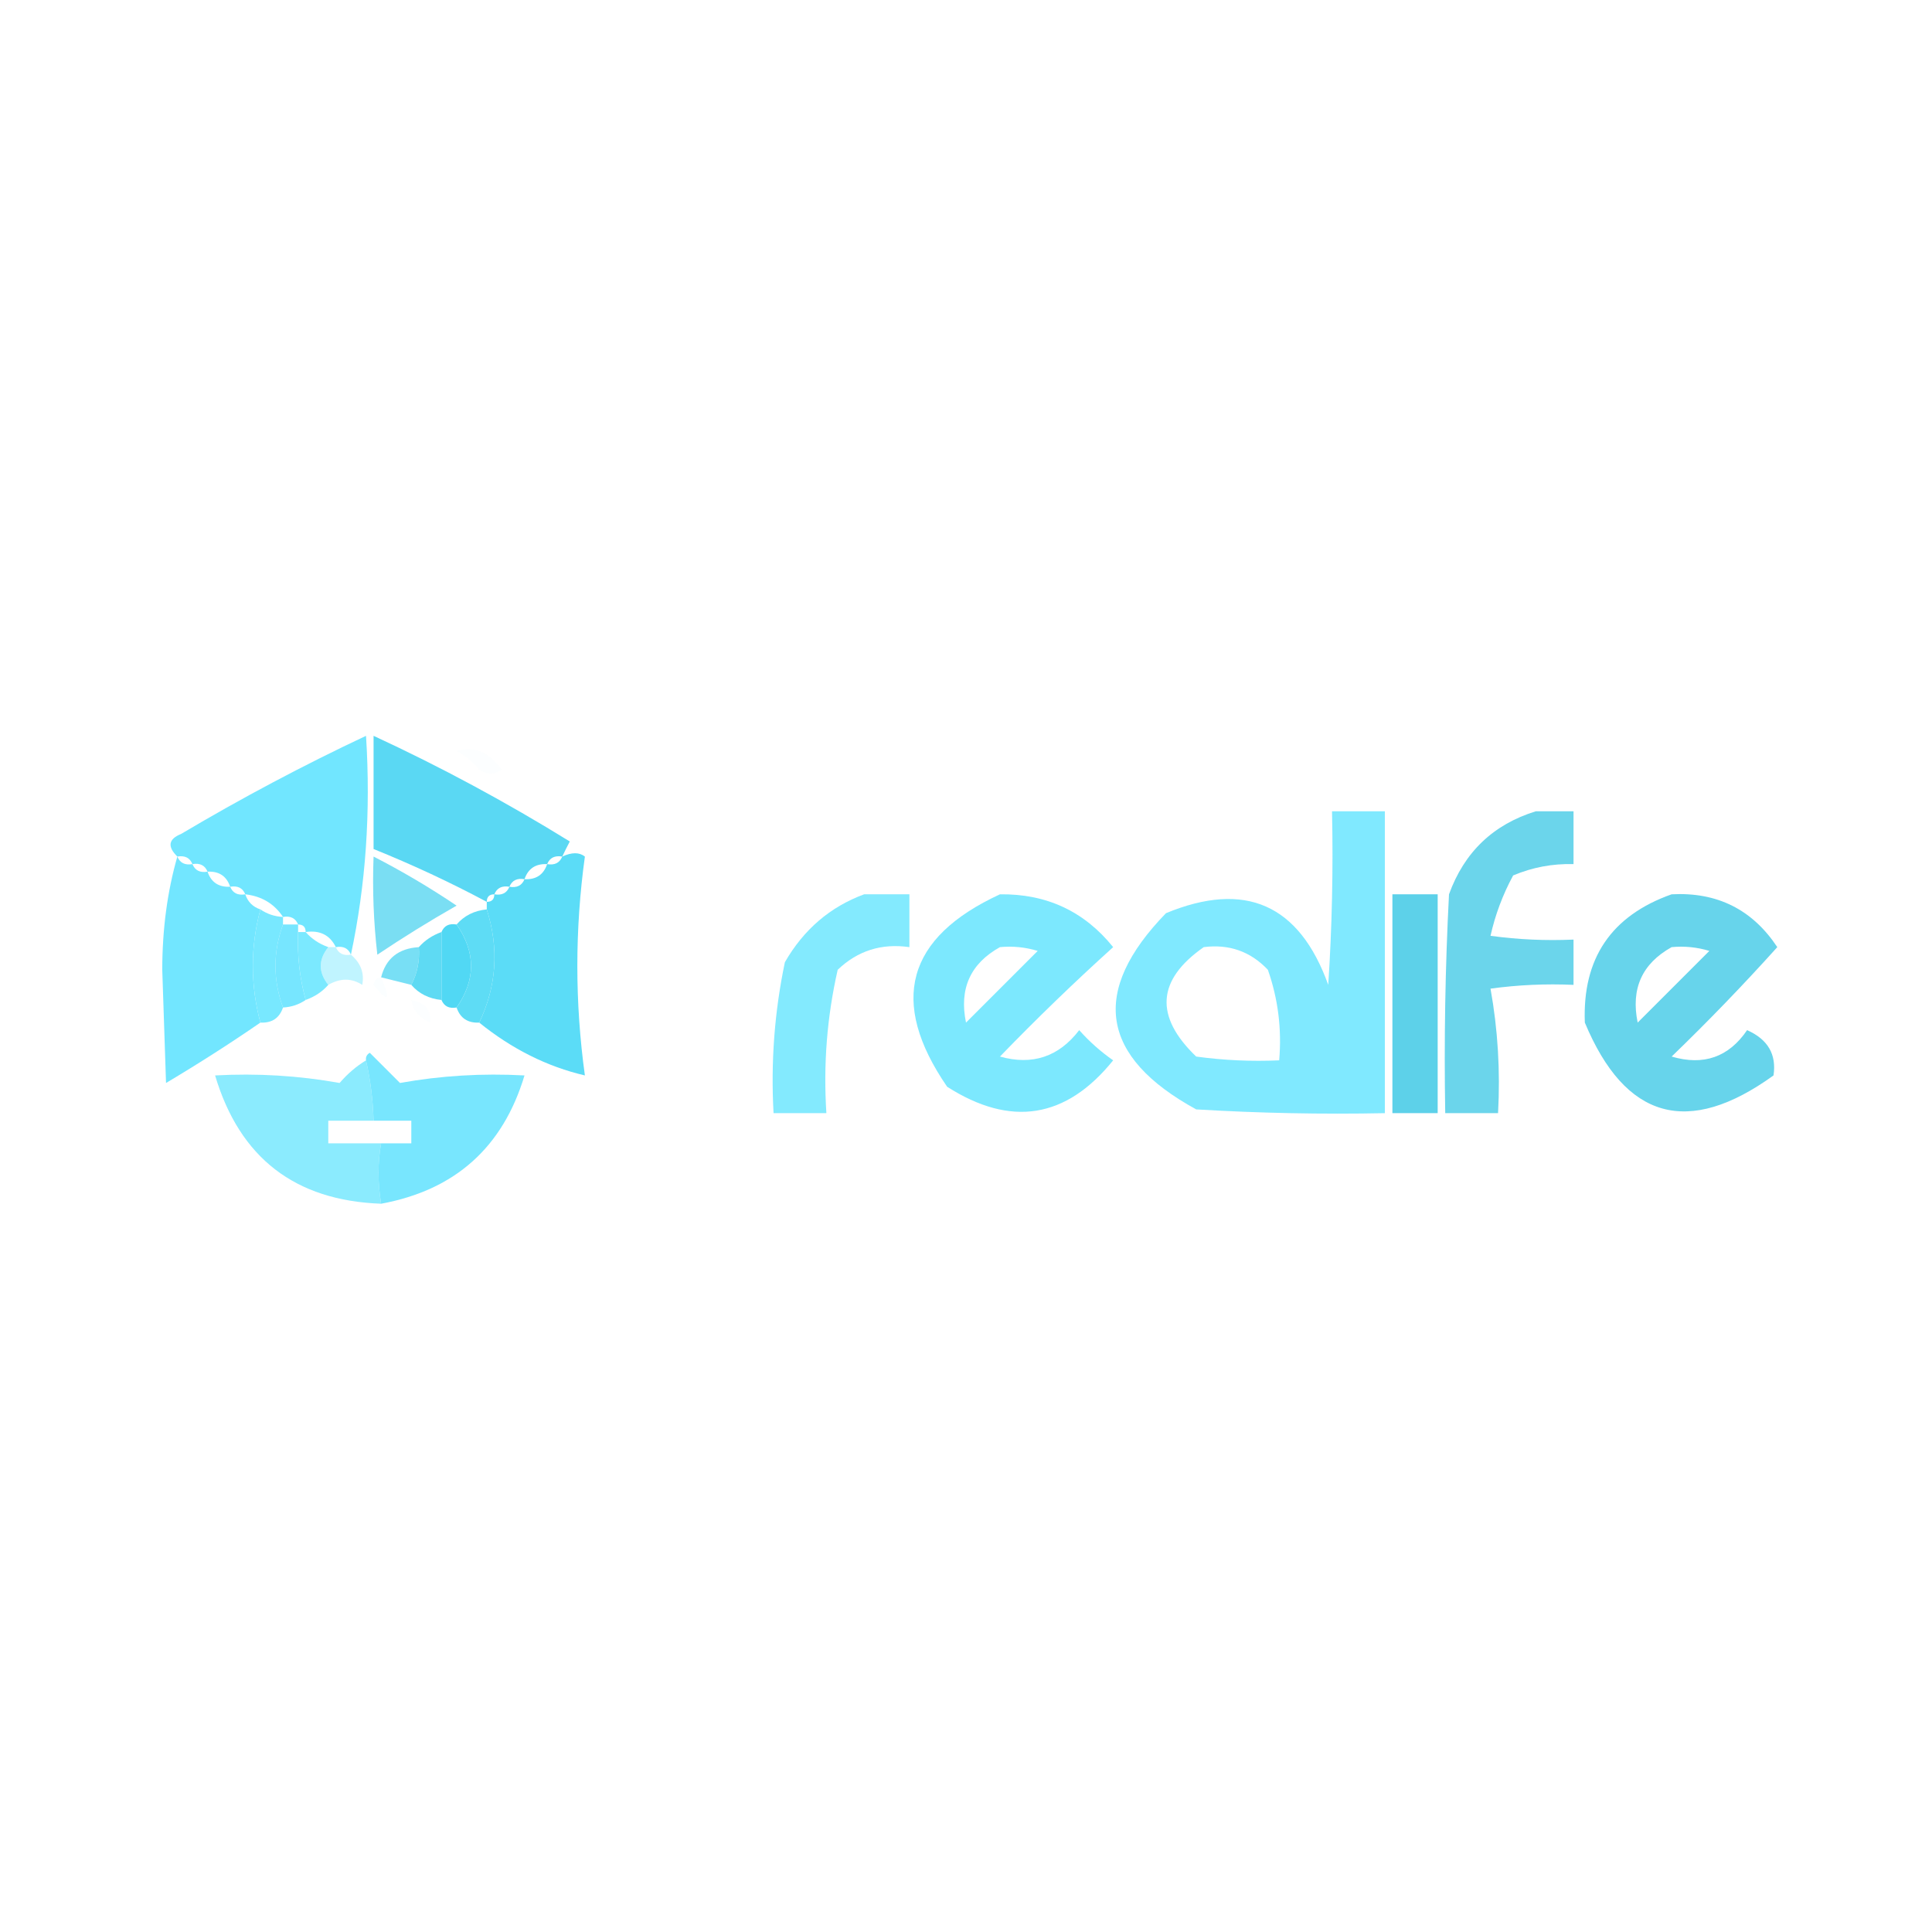
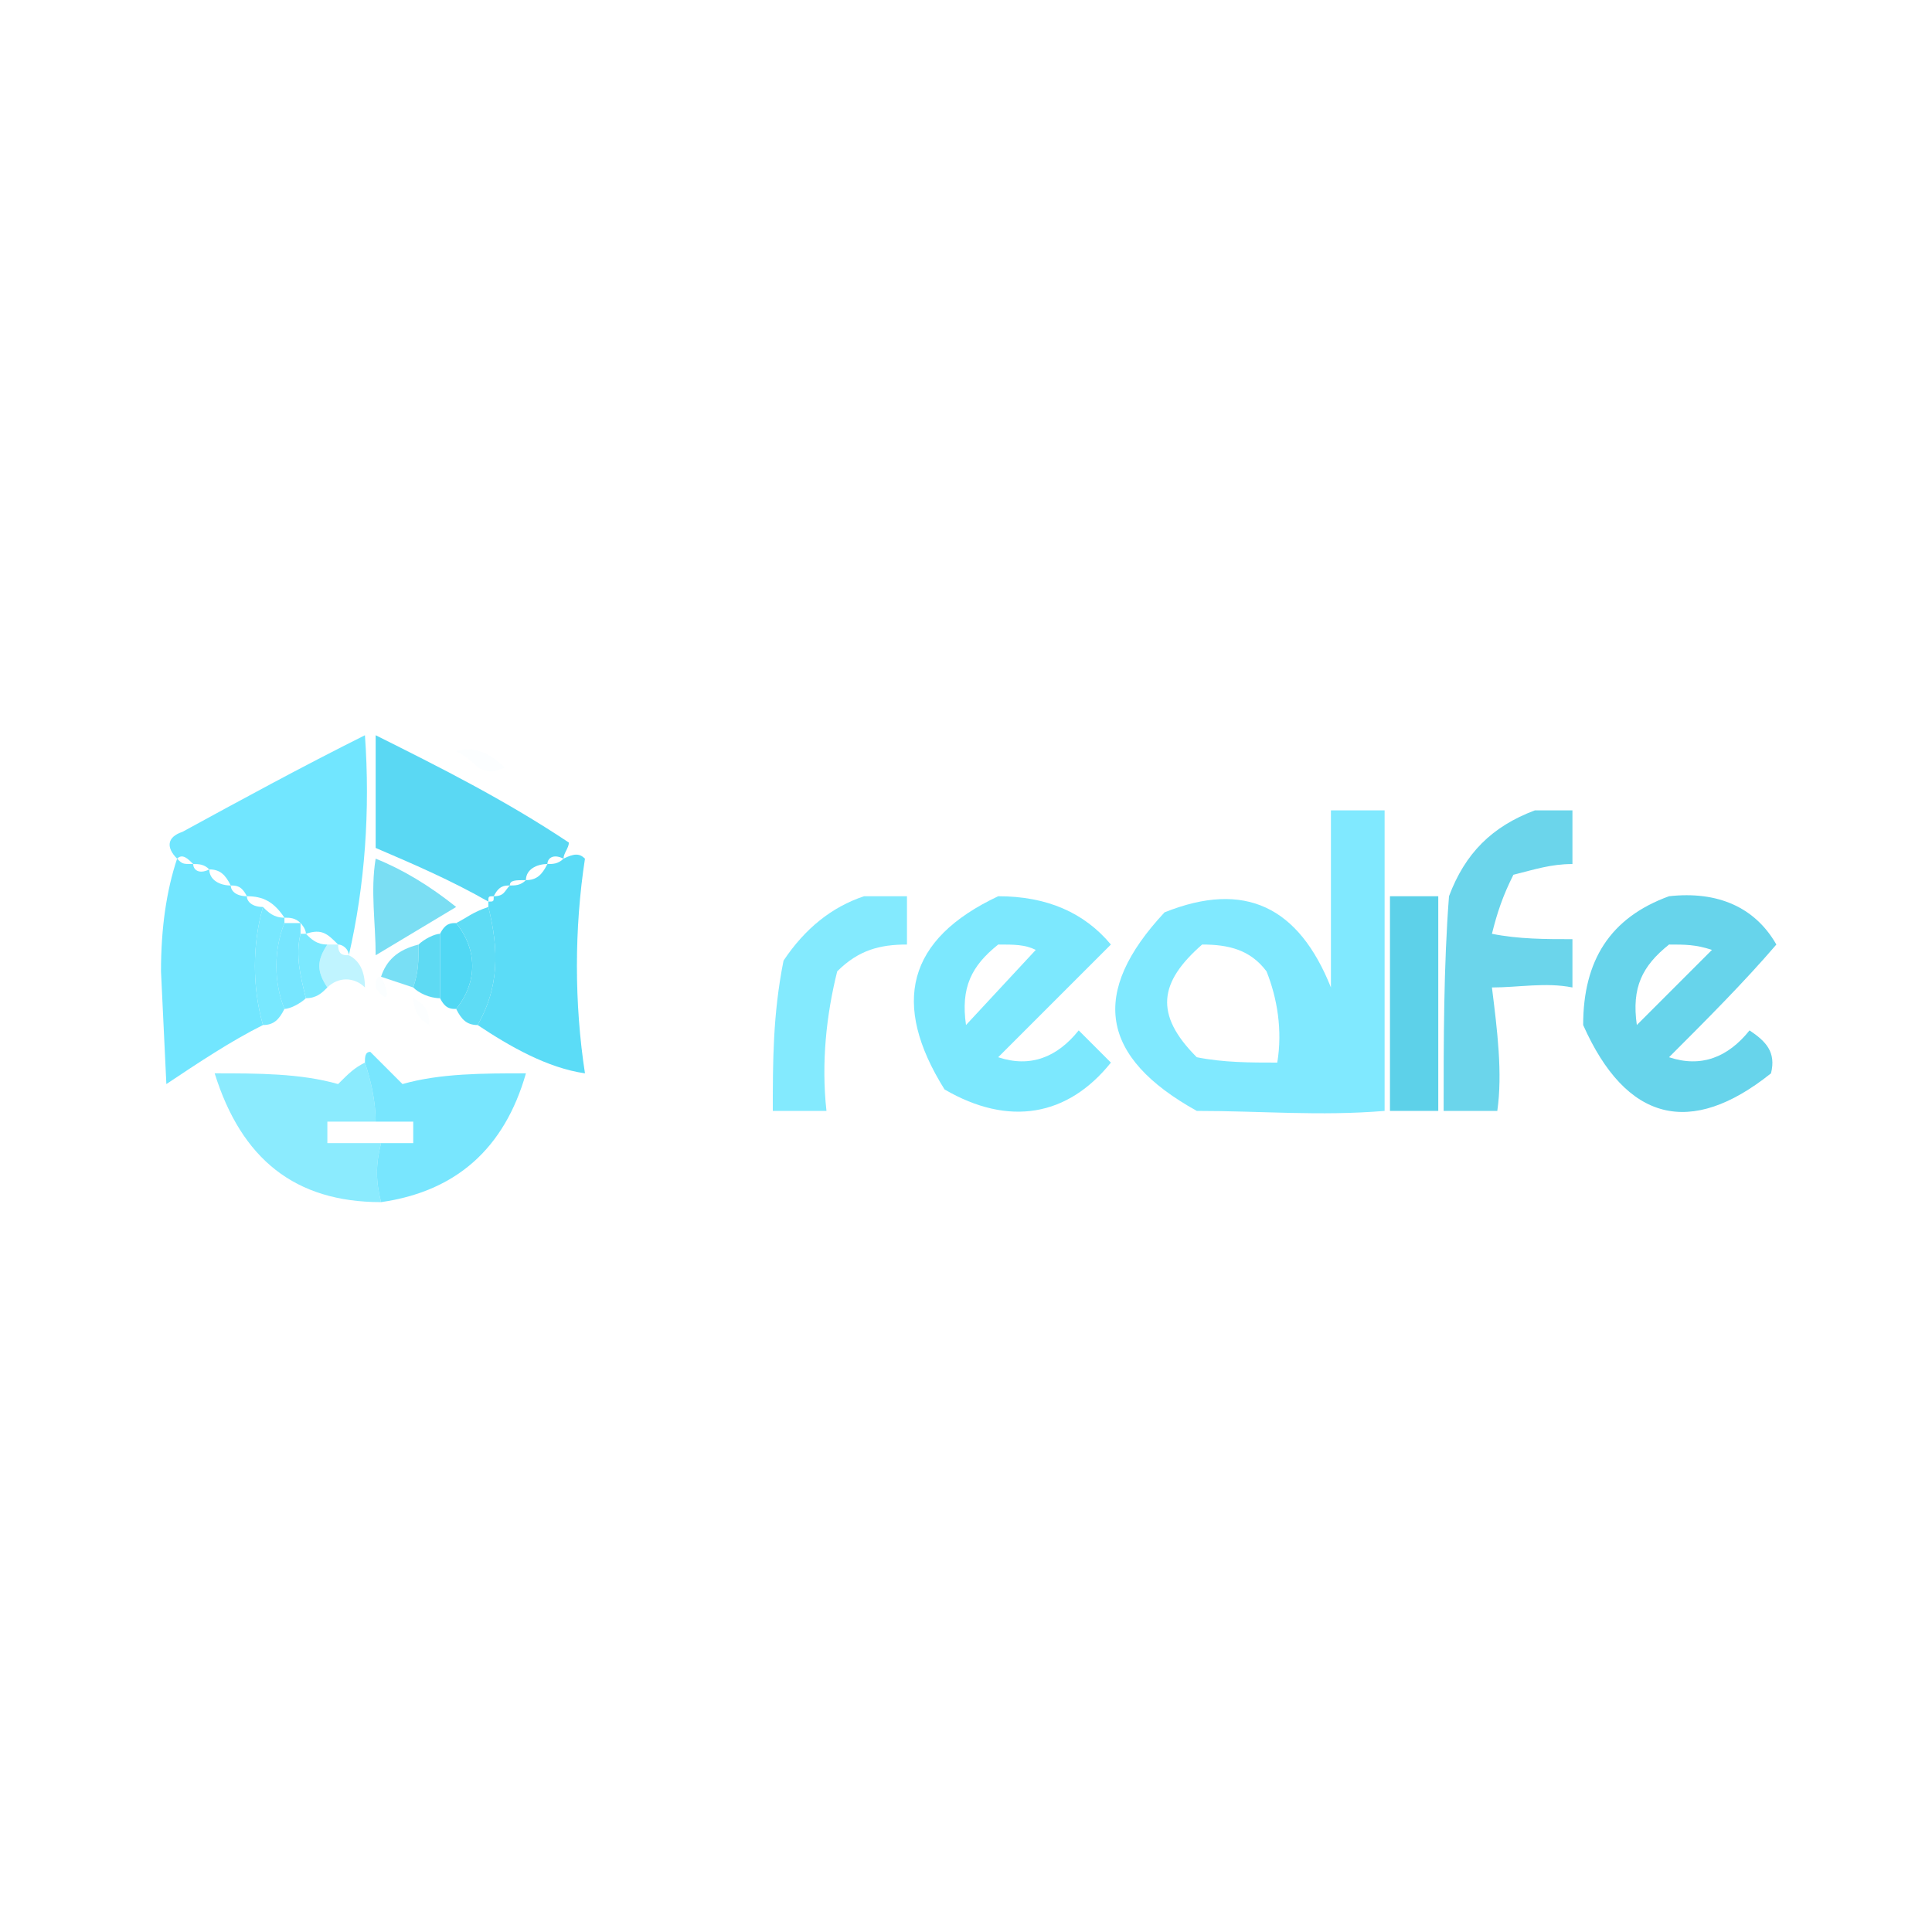
- <svg xmlns="http://www.w3.org/2000/svg" version="1.1" width="256px" height="256px" style="shape-rendering:geometricPrecision; text-rendering:geometricPrecision; image-rendering:optimizeQuality; fill-rule:evenodd; clip-rule:evenodd">
-   <g>
-     <path style="opacity:0.955" fill="#6be5ff" d="M 46.5,126.5 C 46.158,125.662 45.492,125.328 44.5,125.5C 43.713,123.896 42.38,123.229 40.5,123.5C 40.5,122.833 40.167,122.5 39.5,122.5C 39.158,121.662 38.492,121.328 37.5,121.5C 36.341,119.75 34.674,118.75 32.5,118.5C 32.158,117.662 31.492,117.328 30.5,117.5C 30.027,116.094 29.027,115.427 27.5,115.5C 27.158,114.662 26.492,114.328 25.5,114.5C 25.158,113.662 24.492,113.328 23.5,113.5C 22.15,112.176 22.317,111.176 24,110.5C 32.01,105.747 40.176,101.413 48.5,97.5C 49.14,107.558 48.473,117.225 46.5,126.5 Z" />
-   </g>
-   <g>
-     <path style="opacity:0.017" fill="#5fd8f2" d="M 60.5,99.5 C 62.794,98.788 64.794,99.621 66.5,102C 65.5,102.667 64.5,102.667 63.5,102C 62.627,100.955 61.627,100.122 60.5,99.5 Z" />
-   </g>
-   <g>
-     <path style="opacity:0.93" fill="#4ed5f2" d="M 74.5,113.5 C 73.508,113.328 72.842,113.662 72.5,114.5C 70.973,114.427 69.973,115.094 69.5,116.5C 68.508,116.328 67.842,116.662 67.5,117.5C 66.508,117.328 65.842,117.662 65.5,118.5C 64.833,118.5 64.5,118.833 64.5,119.5C 59.651,116.91 54.651,114.576 49.5,112.5C 49.5,107.5 49.5,102.5 49.5,97.5C 58.398,101.617 67.064,106.284 75.5,111.5C 75.137,112.183 74.804,112.85 74.5,113.5 Z" />
-   </g>
-   <g>
-     <path style="opacity:0.813" fill="#63e4ff" d="M 176.5,107.5 C 178.833,107.5 181.167,107.5 183.5,107.5C 183.5,120.833 183.5,134.167 183.5,147.5C 175.16,147.666 166.827,147.5 158.5,147C 145.771,140.029 144.438,131.362 154.5,121C 164.997,116.666 172.164,119.832 176,130.5C 176.5,122.841 176.666,115.174 176.5,107.5 Z M 159.5,125.5 C 162.862,125.07 165.695,126.07 168,128.5C 169.354,132.363 169.854,136.363 169.5,140.5C 165.818,140.665 162.152,140.499 158.5,140C 152.954,134.676 153.288,129.843 159.5,125.5 Z" />
-   </g>
-   <g>
-     <path style="opacity:0.823" fill="#4bcce7" d="M 203.5,107.5 C 205.167,107.5 206.833,107.5 208.5,107.5C 208.5,109.833 208.5,112.167 208.5,114.5C 205.729,114.421 203.063,114.921 200.5,116C 199.128,118.533 198.128,121.2 197.5,124C 201.152,124.499 204.818,124.665 208.5,124.5C 208.5,126.5 208.5,128.5 208.5,130.5C 204.818,130.335 201.152,130.501 197.5,131C 198.473,136.407 198.807,141.907 198.5,147.5C 196.167,147.5 193.833,147.5 191.5,147.5C 191.334,137.828 191.5,128.161 192,118.5C 194.027,112.91 197.861,109.243 203.5,107.5 Z" />
-   </g>
-   <g>
-     <path style="opacity:0.929" fill="#4fd9f6" d="M 63.5,135.5 C 65.807,130.669 66.14,125.669 64.5,120.5C 64.5,120.167 64.5,119.833 64.5,119.5C 65.167,119.5 65.5,119.167 65.5,118.5C 66.492,118.672 67.158,118.338 67.5,117.5C 68.492,117.672 69.158,117.338 69.5,116.5C 71.027,116.573 72.027,115.906 72.5,114.5C 73.492,114.672 74.158,114.338 74.5,113.5C 75.767,112.913 76.767,112.913 77.5,113.5C 76.167,123.167 76.167,132.833 77.5,142.5C 72.508,141.338 67.842,139.005 63.5,135.5 Z" />
-   </g>
-   <g>
-     <path style="opacity:0.933" fill="#68e4ff" d="M 23.5,113.5 C 23.842,114.338 24.508,114.672 25.5,114.5C 25.842,115.338 26.508,115.672 27.5,115.5C 27.973,116.906 28.973,117.573 30.5,117.5C 30.842,118.338 31.508,118.672 32.5,118.5C 32.833,119.5 33.5,120.167 34.5,120.5C 33.167,125.5 33.167,130.5 34.5,135.5C 30.483,138.267 26.316,140.934 22,143.5C 21.833,138.5 21.667,133.5 21.5,128.5C 21.506,123.119 22.172,118.119 23.5,113.5 Z" />
-   </g>
-   <g>
-     <path style="opacity:0.828" fill="#5ed7f1" d="M 49.5,113.5 C 53.28,115.44 56.946,117.607 60.5,120C 56.916,122.041 53.416,124.208 50,126.5C 49.501,122.179 49.334,117.846 49.5,113.5 Z" />
-   </g>
-   <g>
-     <path style="opacity:0.791" fill="#63e4fe" d="M 114.5,118.5 C 116.5,118.5 118.5,118.5 120.5,118.5C 120.5,120.833 120.5,123.167 120.5,125.5C 116.808,124.971 113.642,125.971 111,128.5C 109.584,134.715 109.084,141.048 109.5,147.5C 107.167,147.5 104.833,147.5 102.5,147.5C 102.123,140.743 102.623,134.076 104,127.5C 106.489,123.168 109.989,120.168 114.5,118.5 Z" />
-   </g>
-   <g>
-     <path style="opacity:0.836" fill="#63e4fe" d="M 132.5,118.5 C 138.675,118.422 143.675,120.755 147.5,125.5C 142.348,130.152 137.348,134.985 132.5,140C 136.793,141.202 140.293,140.035 143,136.5C 144.351,138.019 145.851,139.352 147.5,140.5C 141.267,148.224 133.934,149.391 125.5,144C 117.757,132.728 120.091,124.228 132.5,118.5 Z M 132.5,125.5 C 134.199,125.34 135.866,125.506 137.5,126C 134.333,129.167 131.167,132.333 128,135.5C 127.077,131.017 128.577,127.683 132.5,125.5 Z" />
-   </g>
-   <g>
-     <path style="opacity:0.892" fill="#4acbe6" d="M 184.5,118.5 C 186.5,118.5 188.5,118.5 190.5,118.5C 190.5,128.167 190.5,137.833 190.5,147.5C 188.5,147.5 186.5,147.5 184.5,147.5C 184.5,137.833 184.5,128.167 184.5,118.5 Z" />
-   </g>
-   <g>
-     <path style="opacity:0.847" fill="#4bcce7" d="M 221.5,118.5 C 227.53,118.181 232.196,120.515 235.5,125.5C 231.015,130.485 226.349,135.319 221.5,140C 225.73,141.246 229.064,140.08 231.5,136.5C 234.25,137.716 235.417,139.716 235,142.5C 223.685,150.671 215.352,148.338 210,135.5C 209.663,127.005 213.496,121.338 221.5,118.5 Z M 221.5,125.5 C 223.199,125.34 224.866,125.506 226.5,126C 223.333,129.167 220.167,132.333 217,135.5C 216.077,131.017 217.577,127.683 221.5,125.5 Z" />
-   </g>
-   <g>
-     <path style="opacity:1" fill="#78e8ff" d="M 34.5,120.5 C 35.391,121.11 36.391,121.443 37.5,121.5C 37.5,121.833 37.5,122.167 37.5,122.5C 36.167,126.167 36.167,129.833 37.5,133.5C 37.027,134.906 36.027,135.573 34.5,135.5C 33.167,130.5 33.167,125.5 34.5,120.5 Z" />
-   </g>
-   <g>
-     <path style="opacity:0.907" fill="#69e4ff" d="M 37.5,122.5 C 38.167,122.5 38.833,122.5 39.5,122.5C 39.5,122.833 39.5,123.167 39.5,123.5C 39.368,126.57 39.701,129.57 40.5,132.5C 39.609,133.11 38.609,133.443 37.5,133.5C 36.167,129.833 36.167,126.167 37.5,122.5 Z" />
-   </g>
-   <g>
-     <path style="opacity:0.978" fill="#4ed7f4" d="M 60.5,122.5 C 63.053,126.177 63.053,129.843 60.5,133.5C 59.508,133.672 58.842,133.338 58.5,132.5C 58.5,129.5 58.5,126.5 58.5,123.5C 58.842,122.662 59.508,122.328 60.5,122.5 Z" />
-   </g>
-   <g>
-     <path style="opacity:1" fill="#5edcf5" d="M 64.5,120.5 C 66.14,125.669 65.807,130.669 63.5,135.5C 61.973,135.573 60.973,134.906 60.5,133.5C 63.053,129.843 63.053,126.177 60.5,122.5C 61.514,121.326 62.847,120.66 64.5,120.5 Z" />
-   </g>
-   <g>
-     <path style="opacity:1" fill="#7be9ff" d="M 39.5,123.5 C 39.833,123.5 40.167,123.5 40.5,123.5C 41.291,124.401 42.291,125.068 43.5,125.5C 42.167,127.167 42.167,128.833 43.5,130.5C 42.709,131.401 41.709,132.068 40.5,132.5C 39.701,129.57 39.368,126.57 39.5,123.5 Z" />
-   </g>
-   <g>
-     <path style="opacity:0.428" fill="#6ce5ff" d="M 43.5,125.5 C 43.833,125.5 44.167,125.5 44.5,125.5C 44.842,126.338 45.508,126.672 46.5,126.5C 47.8,127.601 48.3,128.934 48,130.5C 46.586,129.587 45.086,129.587 43.5,130.5C 42.167,128.833 42.167,127.167 43.5,125.5 Z" />
-   </g>
-   <g>
-     <path style="opacity:0.754" fill="#4dd5f2" d="M 55.5,125.5 C 55.634,127.292 55.301,128.958 54.5,130.5C 53.167,130.167 51.833,129.833 50.5,129.5C 51.129,127.003 52.796,125.67 55.5,125.5 Z" />
-   </g>
-   <g>
-     <path style="opacity:1" fill="#5edaf3" d="M 58.5,123.5 C 58.5,126.5 58.5,129.5 58.5,132.5C 56.847,132.34 55.514,131.674 54.5,130.5C 55.301,128.958 55.634,127.292 55.5,125.5C 56.291,124.599 57.291,123.932 58.5,123.5 Z" />
-   </g>
-   <g>
-     <path style="opacity:0.029" fill="#5fd7f1" d="M 50.5,129.5 C 51.797,132.603 51.464,132.937 49.5,130.5C 49.624,129.893 49.957,129.56 50.5,129.5 Z" />
-   </g>
-   <g>
-     <path style="opacity:0.018" fill="#5cd9f4" d="M 54.5,132.5 C 56.363,132.846 57.196,133.846 57,135.5C 55.583,134.922 54.75,133.922 54.5,132.5 Z" />
-   </g>
-   <g>
-     <path style="opacity:0.816" fill="#71e6fe" d="M 48.5,140.5 C 49.092,143.127 49.425,145.794 49.5,148.5C 47.5,148.5 45.5,148.5 43.5,148.5C 43.5,149.5 43.5,150.5 43.5,151.5C 45.833,151.5 48.167,151.5 50.5,151.5C 50.043,154.024 50.043,156.691 50.5,159.5C 39.092,159.09 31.758,153.423 28.5,142.5C 34.093,142.193 39.593,142.527 45,143.5C 46.039,142.29 47.206,141.29 48.5,140.5 Z" />
-   </g>
-   <g>
-     <path style="opacity:0.878" fill="#65e3fe" d="M 50.5,159.5 C 50.043,156.691 50.043,154.024 50.5,151.5C 51.833,151.5 53.167,151.5 54.5,151.5C 54.5,150.5 54.5,149.5 54.5,148.5C 52.833,148.5 51.167,148.5 49.5,148.5C 49.425,145.794 49.092,143.127 48.5,140.5C 48.435,140.062 48.601,139.728 49,139.5C 50.333,140.833 51.667,142.167 53,143.5C 58.407,142.527 63.907,142.193 69.5,142.5C 66.64,152.025 60.307,157.692 50.5,159.5 Z" />
-   </g>
+ <svg xmlns="http://www.w3.org/2000/svg" width="36" height="36" shape-rendering="geometricPrecision" text-rendering="geometricPrecision" image-rendering="optimizeQuality" fill-rule="evenodd" clip-rule="evenodd" viewBox="0 0 36 36">
+   <path fill="#6be5ff" d="m6.5 17.8c0-0.1-0.1-0.2-0.2-0.2-0.2-0.2-0.3-0.3-0.6-0.2 0-0.1-0.1-0.2-0.1-0.2-0.1-0.1-0.2-0.1-0.3-0.1-0.2-0.3-0.4-0.4-0.7-0.4-0.1-0.2-0.2-0.2-0.3-0.2-0.1-0.2-0.2-0.3-0.4-0.3-0.1-0.1-0.2-0.1-0.3-0.1-0.1-0.1-0.2-0.2-0.3-0.1-0.2-0.2-0.2-0.4 0.1-0.5 1.1-0.6 2.2-1.2 3.4-1.8 0.1 1.4 0 2.8-0.3 4.1z" opacity=".955" />
+   <path fill="#5fd8f2" d="m8.5 14c0.3-0.1 0.6 0 0.9 0.3-0.2 0.1-0.3 0.1-0.5 0-0.1-0.1-0.2-0.2-0.4-0.3z" opacity=".017" />
+   <path fill="#4ed5f2" d="m10.5 16c-0.2-0.1-0.3 0-0.3 0.1-0.2 0-0.4 0.1-0.4 0.3-0.2 0-0.3 0-0.3 0.1-0.1 0-0.2 0-0.3 0.2-0.1 0-0.1 0-0.1 0.1-0.7-0.4-1.4-0.7-2.1-1v-2.1c1.2 0.6 2.4 1.2 3.6 2 0 0.1-0.1 0.2-0.1 0.3z" opacity=".93" />
+   <path fill="#63e4ff" d="m24.8 15.1h1v5.6c-1.2 0.1-2.3 0-3.5 0-1.8-1-2-2.2-0.6-3.7 1.5-0.6 2.5-0.1 3.1 1.4 0-1.1 0-2.2 0-3.3z m-2.4 2.5c0.5 0 0.9 0.1 1.2 0.5 0.2 0.5 0.3 1.1 0.2 1.7-0.5 0-1 0-1.5-0.1-0.8-0.8-0.7-1.4 0.1-2.1z" opacity=".813" />
+   <path fill="#4bcce7" d="m28.6 15.1h0.7v1c-0.4 0-0.7 0.1-1.1 0.2-0.2 0.4-0.3 0.7-0.4 1.1 0.5 0.1 1 0.1 1.5 0.1v0.9c-0.5-0.1-1 0-1.5 0 0.1 0.8 0.2 1.6 0.1 2.3h-1c0-1.3 0-2.7 0.1-4 0.3-0.8 0.8-1.3 1.6-1.6z" opacity=".823" />
+   <path fill="#4fd9f6" d="m8.9 19.1c0.4-0.7 0.4-1.4 0.2-2.2v-0.1c0.1 0 0.1 0 0.1-0.1 0.2 0 0.2-0.1 0.3-0.2 0.1 0 0.2 0 0.3-0.1 0.2 0 0.3-0.1 0.4-0.3 0.1 0 0.2 0 0.3-0.1 0.2-0.1 0.3-0.1 0.4 0-0.2 1.3-0.2 2.7 0 4-0.7-0.1-1.4-0.5-2-0.9z" opacity=".929" />
+   <path fill="#68e4ff" d="m3.3 16c0.1 0.1 0.1 0.1 0.3 0.1 0 0.1 0.1 0.2 0.3 0.1 0 0.2 0.2 0.3 0.4 0.3 0 0.1 0.1 0.2 0.3 0.2 0 0.1 0.1 0.2 0.3 0.2-0.2 0.7-0.2 1.5 0 2.2-0.6 0.3-1.2 0.7-1.8 1.1l-0.1-2.1c0-0.8 0.1-1.5 0.3-2.1z" opacity=".933" />
+   <path fill="#5ed7f1" d="m7 16c0.5 0.2 1 0.5 1.5 0.9-0.5 0.3-1 0.6-1.5 0.9 0-0.6-0.1-1.2 0-1.8z" opacity=".828" />
+   <path fill="#63e4fe" d="m16.1 16.7h0.8v0.9c-0.5 0-0.9 0.1-1.3 0.5-0.2 0.8-0.3 1.7-0.2 2.6h-1c0-0.9 0-1.8 0.2-2.8 0.4-0.6 0.9-1 1.5-1.2z" opacity=".791" />
+   <path fill="#63e4fe" d="m18.6 16.7c0.9 0 1.6 0.3 2.1 0.9-0.7 0.7-1.4 1.4-2.1 2.1 0.6 0.2 1.1 0 1.5-0.5 0.2 0.2 0.4 0.4 0.6 0.6-0.8 1-1.9 1.2-3.1 0.5-1-1.6-0.7-2.8 1-3.6z m0 0.9c0.3 0 0.5 0 0.7 0.1l-1.3 1.4c-0.1-0.7 0.1-1.1 0.6-1.5z" opacity=".836" />
+   <path fill="#4acbe6" d="m25.9 16.7h0.9v4h-0.9v-4z" opacity=".892" />
+   <path fill="#4bcce7" d="m31.1 16.7c0.9-0.1 1.6 0.2 2 0.9-0.6 0.7-1.3 1.4-2 2.1 0.6 0.2 1.1 0 1.5-0.5 0.3 0.2 0.5 0.4 0.4 0.8-1.5 1.2-2.7 0.9-3.5-0.9 0-1.2 0.5-2 1.6-2.4z m0 0.9c0.3 0 0.5 0 0.8 0.1l-1.4 1.4c-0.1-0.7 0.1-1.1 0.6-1.5z" opacity=".847" />
+   <path fill="#78e8ff" d="m4.9 16.9c0.1 0.1 0.2 0.2 0.4 0.2v0.1c-0.2 0.5-0.2 1.1 0 1.6-0.1 0.2-0.2 0.3-0.4 0.3-0.2-0.7-0.2-1.5 0-2.2z" />
+   <path fill="#69e4ff" d="m5.3 17.2h0.3v0.2c-0.1 0.4 0 0.8 0.1 1.2-0.1 0.1-0.3 0.2-0.4 0.2-0.2-0.5-0.2-1.1 0-1.6z" opacity=".907" />
+   <path fill="#4ed7f4" d="m8.5 17.2c0.4 0.5 0.4 1.1 0 1.6-0.1 0-0.2 0-0.3-0.2v-1.2c0.1-0.2 0.2-0.2 0.3-0.2z" opacity=".978" />
+   <path fill="#5edcf5" d="m9.1 16.9c0.2 0.8 0.2 1.5-0.2 2.2-0.2 0-0.3-0.1-0.4-0.3 0.4-0.5 0.4-1.1 0-1.6 0.2-0.1 0.3-0.2 0.6-0.3z" />
+   <path fill="#7be9ff" d="m5.6 17.4h0.1c0.1 0.1 0.2 0.2 0.4 0.2-0.2 0.3-0.2 0.5 0 0.8-0.1 0.1-0.2 0.2-0.4 0.2-0.1-0.4-0.2-0.8-0.1-1.2z" />
+   <path fill="#6ce5ff" d="m6.1 17.6h0.2c0 0.2 0.1 0.2 0.2 0.2 0.2 0.1 0.3 0.3 0.3 0.6-0.2-0.2-0.5-0.2-0.7 0-0.2-0.3-0.2-0.5 0-0.8z" opacity=".428" />
+   <path fill="#4dd5f2" d="m7.8 17.6c0 0.3 0 0.5-0.1 0.8l-0.6-0.2c0.1-0.3 0.3-0.5 0.7-0.6z" opacity=".754" />
+   <path fill="#5edaf3" d="m8.2 17.4v1.2c-0.2 0-0.4-0.1-0.5-0.2 0.1-0.3 0.1-0.5 0.1-0.8 0.1-0.1 0.3-0.2 0.4-0.2z" />
+   <path fill="#5fd7f1" d="m7.1 18.2c0.2 0.4 0.1 0.5-0.1 0.2 0-0.1 0-0.2 0.1-0.2z" opacity=".029" />
+   <path fill="#5cd9f4" d="m7.7 18.6c0.2 0.1 0.3 0.2 0.3 0.5-0.2-0.1-0.3-0.3-0.3-0.5z" opacity=".018" />
+   <path fill="#71e6fe" d="m6.8 19.8c0.1 0.3 0.2 0.7 0.2 1.1h-0.9v0.4h1c-0.1 0.4-0.1 0.7 0 1.1-1.6 0-2.6-0.8-3.1-2.4 0.8 0 1.6 0 2.3 0.2 0.2-0.2 0.3-0.3 0.5-0.4z" opacity=".816" />
+   <path fill="#65e3fe" d="m7.1 22.4c-0.1-0.4-0.1-0.7 0-1.1h0.6v-0.4h-0.7c0-0.4-0.1-0.8-0.2-1.1 0-0.1 0-0.2 0.1-0.2l0.6 0.6c0.7-0.2 1.5-0.2 2.3-0.2-0.4 1.4-1.3 2.2-2.7 2.4z" opacity=".878" />
</svg>
